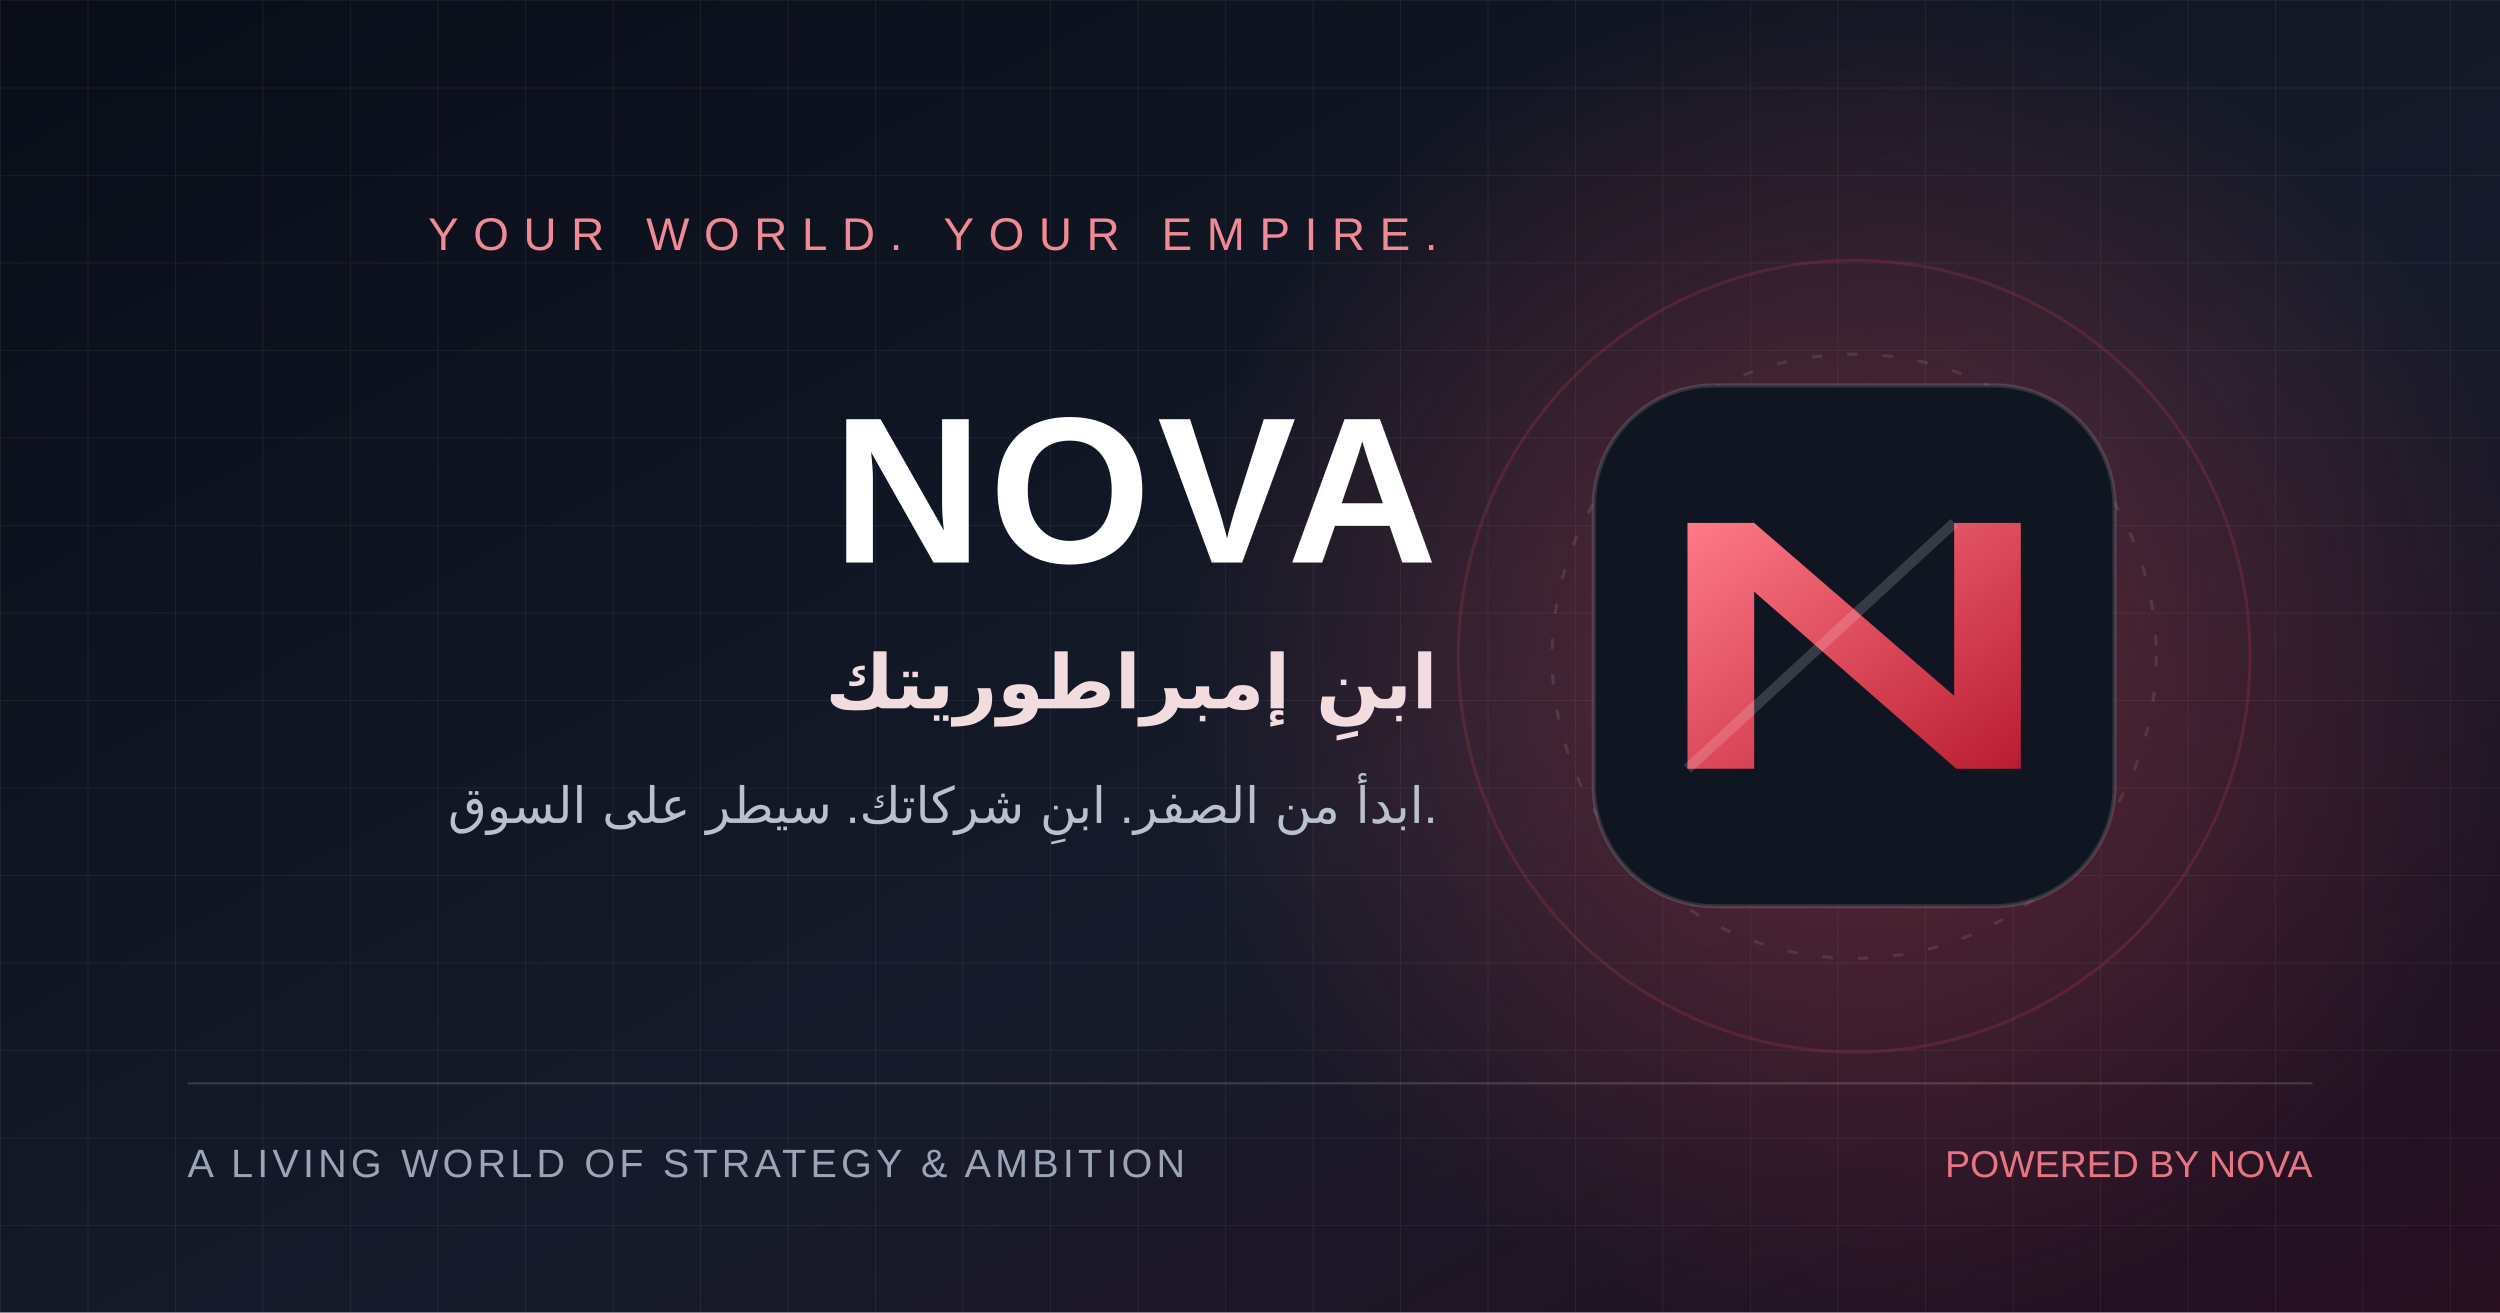
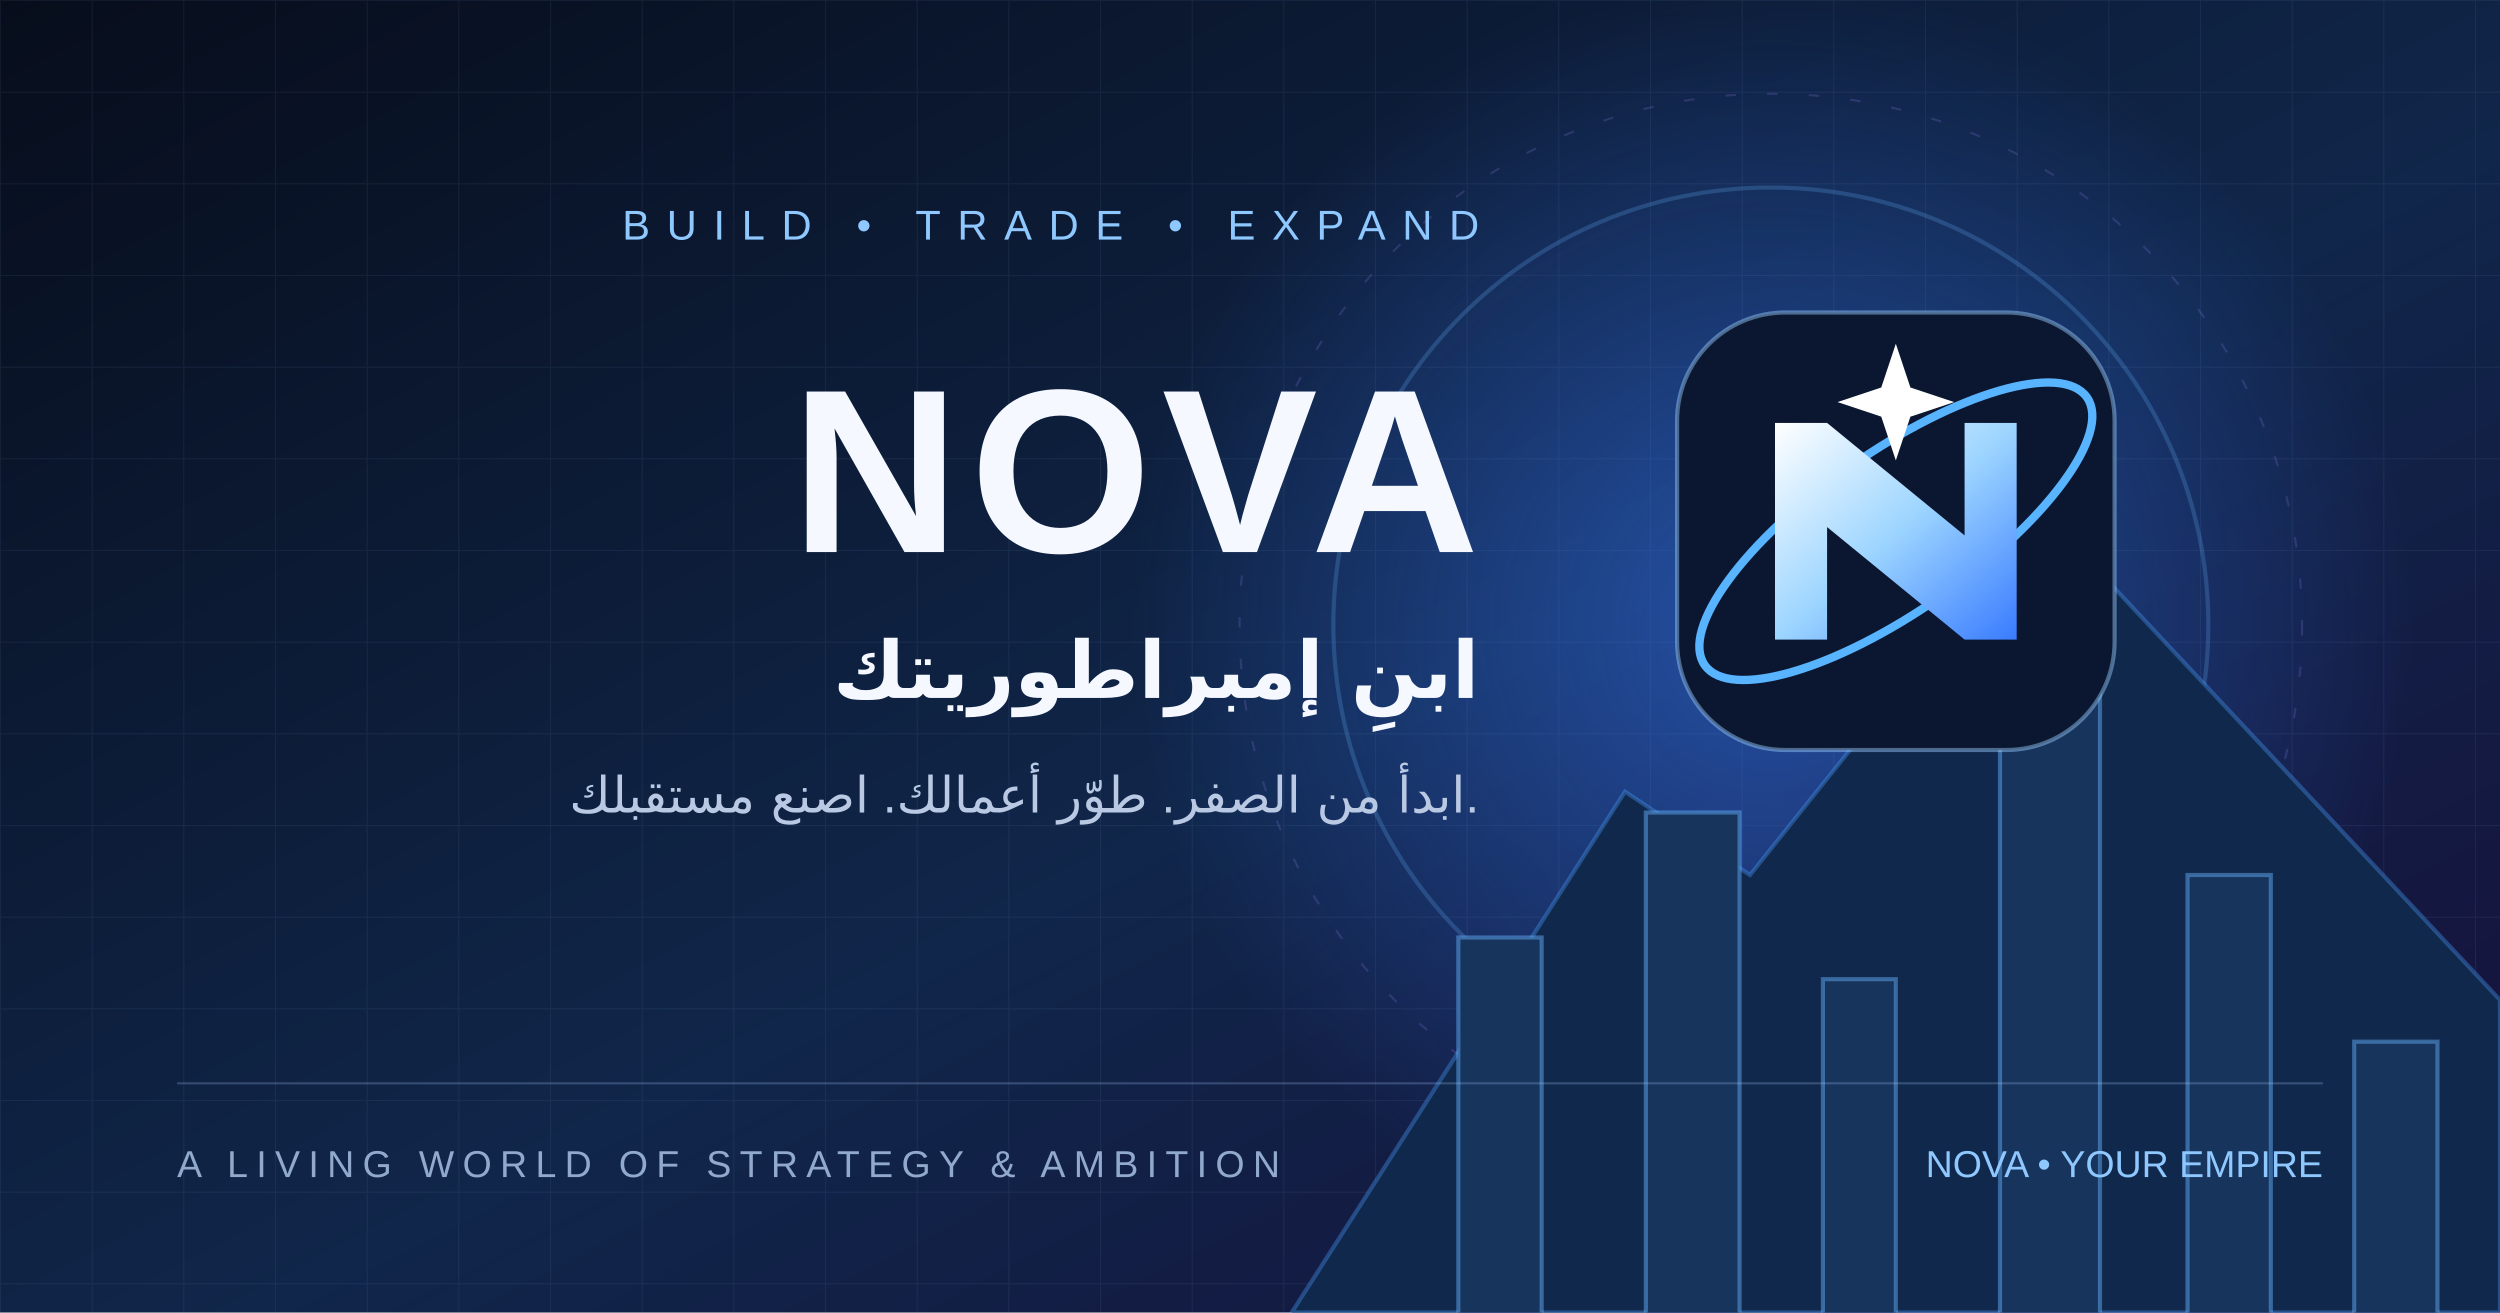
<svg xmlns="http://www.w3.org/2000/svg" width="1200" height="630" viewBox="0 0 1200 630" role="img" aria-labelledby="title desc">
  <defs>
    <linearGradient id="bg" x1="0" y1="0" x2="1" y2="1">
-       <stop offset="0" stop-color="#090D18" />
-       <stop offset=".58" stop-color="#151B2A" />
-       <stop offset="1" stop-color="#270F20" />
+       <stop stop-color="#070D1B" />
+       <stop offset=".55" stop-color="#10264A" />
+       <stop offset="1" stop-color="#170F3B" />
    </linearGradient>
    <radialGradient id="glow">
-       <stop stop-color="#E04455" stop-opacity=".38" />
-       <stop offset="1" stop-color="#E04455" stop-opacity="0" />
+       <stop stop-color="#397BFF" stop-opacity=".5" />
+       <stop offset="1" stop-color="#397BFF" stop-opacity="0" />
    </radialGradient>
-     <linearGradient id="mark" x1="0" y1="0" x2="1" y2="1">
-       <stop stop-color="#FF7A86" />
-       <stop offset="1" stop-color="#B91C32" />
+     <linearGradient id="silver" x1="0" y1="0" x2="1" y2="1">
+       <stop stop-color="#FFFFFF" />
+       <stop offset=".5" stop-color="#9DD5FF" />
+       <stop offset="1" stop-color="#397BFF" />
    </linearGradient>
-     <pattern id="grid" width="42" height="42" patternUnits="userSpaceOnUse">
-       <path d="M42 0H0V42" fill="none" stroke="#FFFFFF" stroke-opacity=".055" stroke-width="1" />
+     <pattern id="grid" width="44" height="44" patternUnits="userSpaceOnUse">
+       <path d="M44 0H0V44" fill="none" stroke="#A9C9FF" stroke-opacity=".07" />
    </pattern>
-     <filter id="shadow" x="-50%" y="-50%" width="200%" height="200%">
-       <feGaussianBlur stdDeviation="28" />
-     </filter>
  </defs>
  <rect width="1200" height="630" fill="url(#bg)" />
  <rect width="1200" height="630" fill="url(#grid)" />
-   <circle cx="890" cy="315" r="330" fill="url(#glow)" />
-   <circle cx="890" cy="315" r="190" fill="none" stroke="#E04455" stroke-opacity=".18" stroke-width="1.5" />
-   <circle cx="890" cy="315" r="145" fill="none" stroke="#FFFFFF" stroke-opacity=".1" stroke-width="1.5" stroke-dasharray="5 12" />
-   <g transform="translate(765 185)">
-     <rect x="0" y="0" width="250" height="250" rx="58" fill="#101522" stroke="#FFFFFF" stroke-opacity=".13" stroke-width="2" />
-     <path d="M45 184V66h32l96 83V66h32v118h-31L77 99v85Z" fill="url(#mark)" />
-     <path d="M45 184L173 66" fill="none" stroke="#FFFFFF" stroke-opacity=".16" stroke-width="5" />
+   <circle cx="850" cy="300" r="310" fill="url(#glow)" />
+   <circle cx="850" cy="300" r="210" fill="none" stroke="#6BB9FF" stroke-opacity=".22" stroke-width="2" />
+   <circle cx="850" cy="300" r="255" fill="none" stroke="#A98AFF" stroke-opacity=".18" stroke-dasharray="5 15" />
+   <path d="M620 630L780 380L840 420L980 245L1200 480V630Z" fill="#10284B" stroke="#4B9DFF" stroke-opacity=".35" stroke-width="2" />
+   <path d="M700 630V450H740V630M790 630V390H835V630M875 630V470H910V630M960 630V330H1008V630M1050 630V420H1090V630M1130 630V500H1170V630" fill="#17345D" stroke="#67B5FF" stroke-opacity=".45" stroke-width="2" />
+   <g transform="translate(805 150)">
+     <rect width="210" height="210" rx="52" fill="#0B1730" stroke="#9BCFFF" stroke-opacity=".45" stroke-width="2" />
+     <ellipse cx="105" cy="105" rx="112" ry="38" transform="rotate(-35 105 105)" fill="none" stroke="#58B4FF" stroke-width="4" />
+     <path d="M47 157V53h25l66 54V53h25v104h-25L72 103v54Z" fill="url(#silver)" />
+     <path d="M105 15L112 36L133 43L112 50L105 71L98 50L77 43L98 36Z" fill="#FFFFFF" />
  </g>
-   <g fill="#FFFFFF">
-     <text x="690" y="120" text-anchor="end" font-family="Arial,sans-serif" font-size="22" letter-spacing="7" fill="#F18A96">YOUR WORLD. YOUR EMPIRE.</text>
-     <text x="690" y="270" text-anchor="end" font-family="Arial,sans-serif" font-size="100" font-weight="800" letter-spacing="3">NOVA</text>
-     <text x="690" y="340" text-anchor="end" font-family="Arial,sans-serif" font-size="36" font-weight="700" fill="#F3DCE0">ابنِ إمبراطوريتك</text>
-     <text x="690" y="395" text-anchor="end" font-family="Arial,sans-serif" font-size="24" fill="#B9C0CE">ابدأ من الصفر. ابنِ شركاتك. سيطر على السوق.</text>
+   <g font-family="Arial,sans-serif" fill="#F5F9FF">
+     <text x="710" y="115" text-anchor="end" font-size="20" letter-spacing="8" fill="#8FC8FF">BUILD • TRADE • EXPAND</text>
+     <text x="710" y="265" text-anchor="end" font-size="112" font-weight="800" letter-spacing="5">NOVA</text>
+     <text x="710" y="335" text-anchor="end" font-size="38" font-weight="700">ابنِ إمبراطوريتك</text>
+     <text x="710" y="390" text-anchor="end" font-size="24" fill="#B9C9E3">ابدأ من الصفر. طوّر أعمالك. اصنع مستقبلك.</text>
  </g>
-   <path d="M90 520H1110" stroke="#FFFFFF" stroke-opacity=".16" />
-   <text x="90" y="565" font-family="Arial,sans-serif" font-size="19" letter-spacing="2" fill="#9BA5B7">A LIVING WORLD OF STRATEGY &amp; AMBITION</text>
-   <text x="1110" y="565" text-anchor="end" font-family="Arial,sans-serif" font-size="18" fill="#E87583">POWERED BY NOVA</text>
+   <path d="M85 520H1115" stroke="#A9C9FF" stroke-opacity=".25" />
+   <text x="85" y="565" font-family="Arial,sans-serif" font-size="18" letter-spacing="4" fill="#91A9CD">A LIVING WORLD OF STRATEGY &amp; AMBITION</text>
+   <text x="1115" y="565" text-anchor="end" font-family="Arial,sans-serif" font-size="18" fill="#8FC8FF">NOVA • YOUR EMPIRE</text>
</svg>
